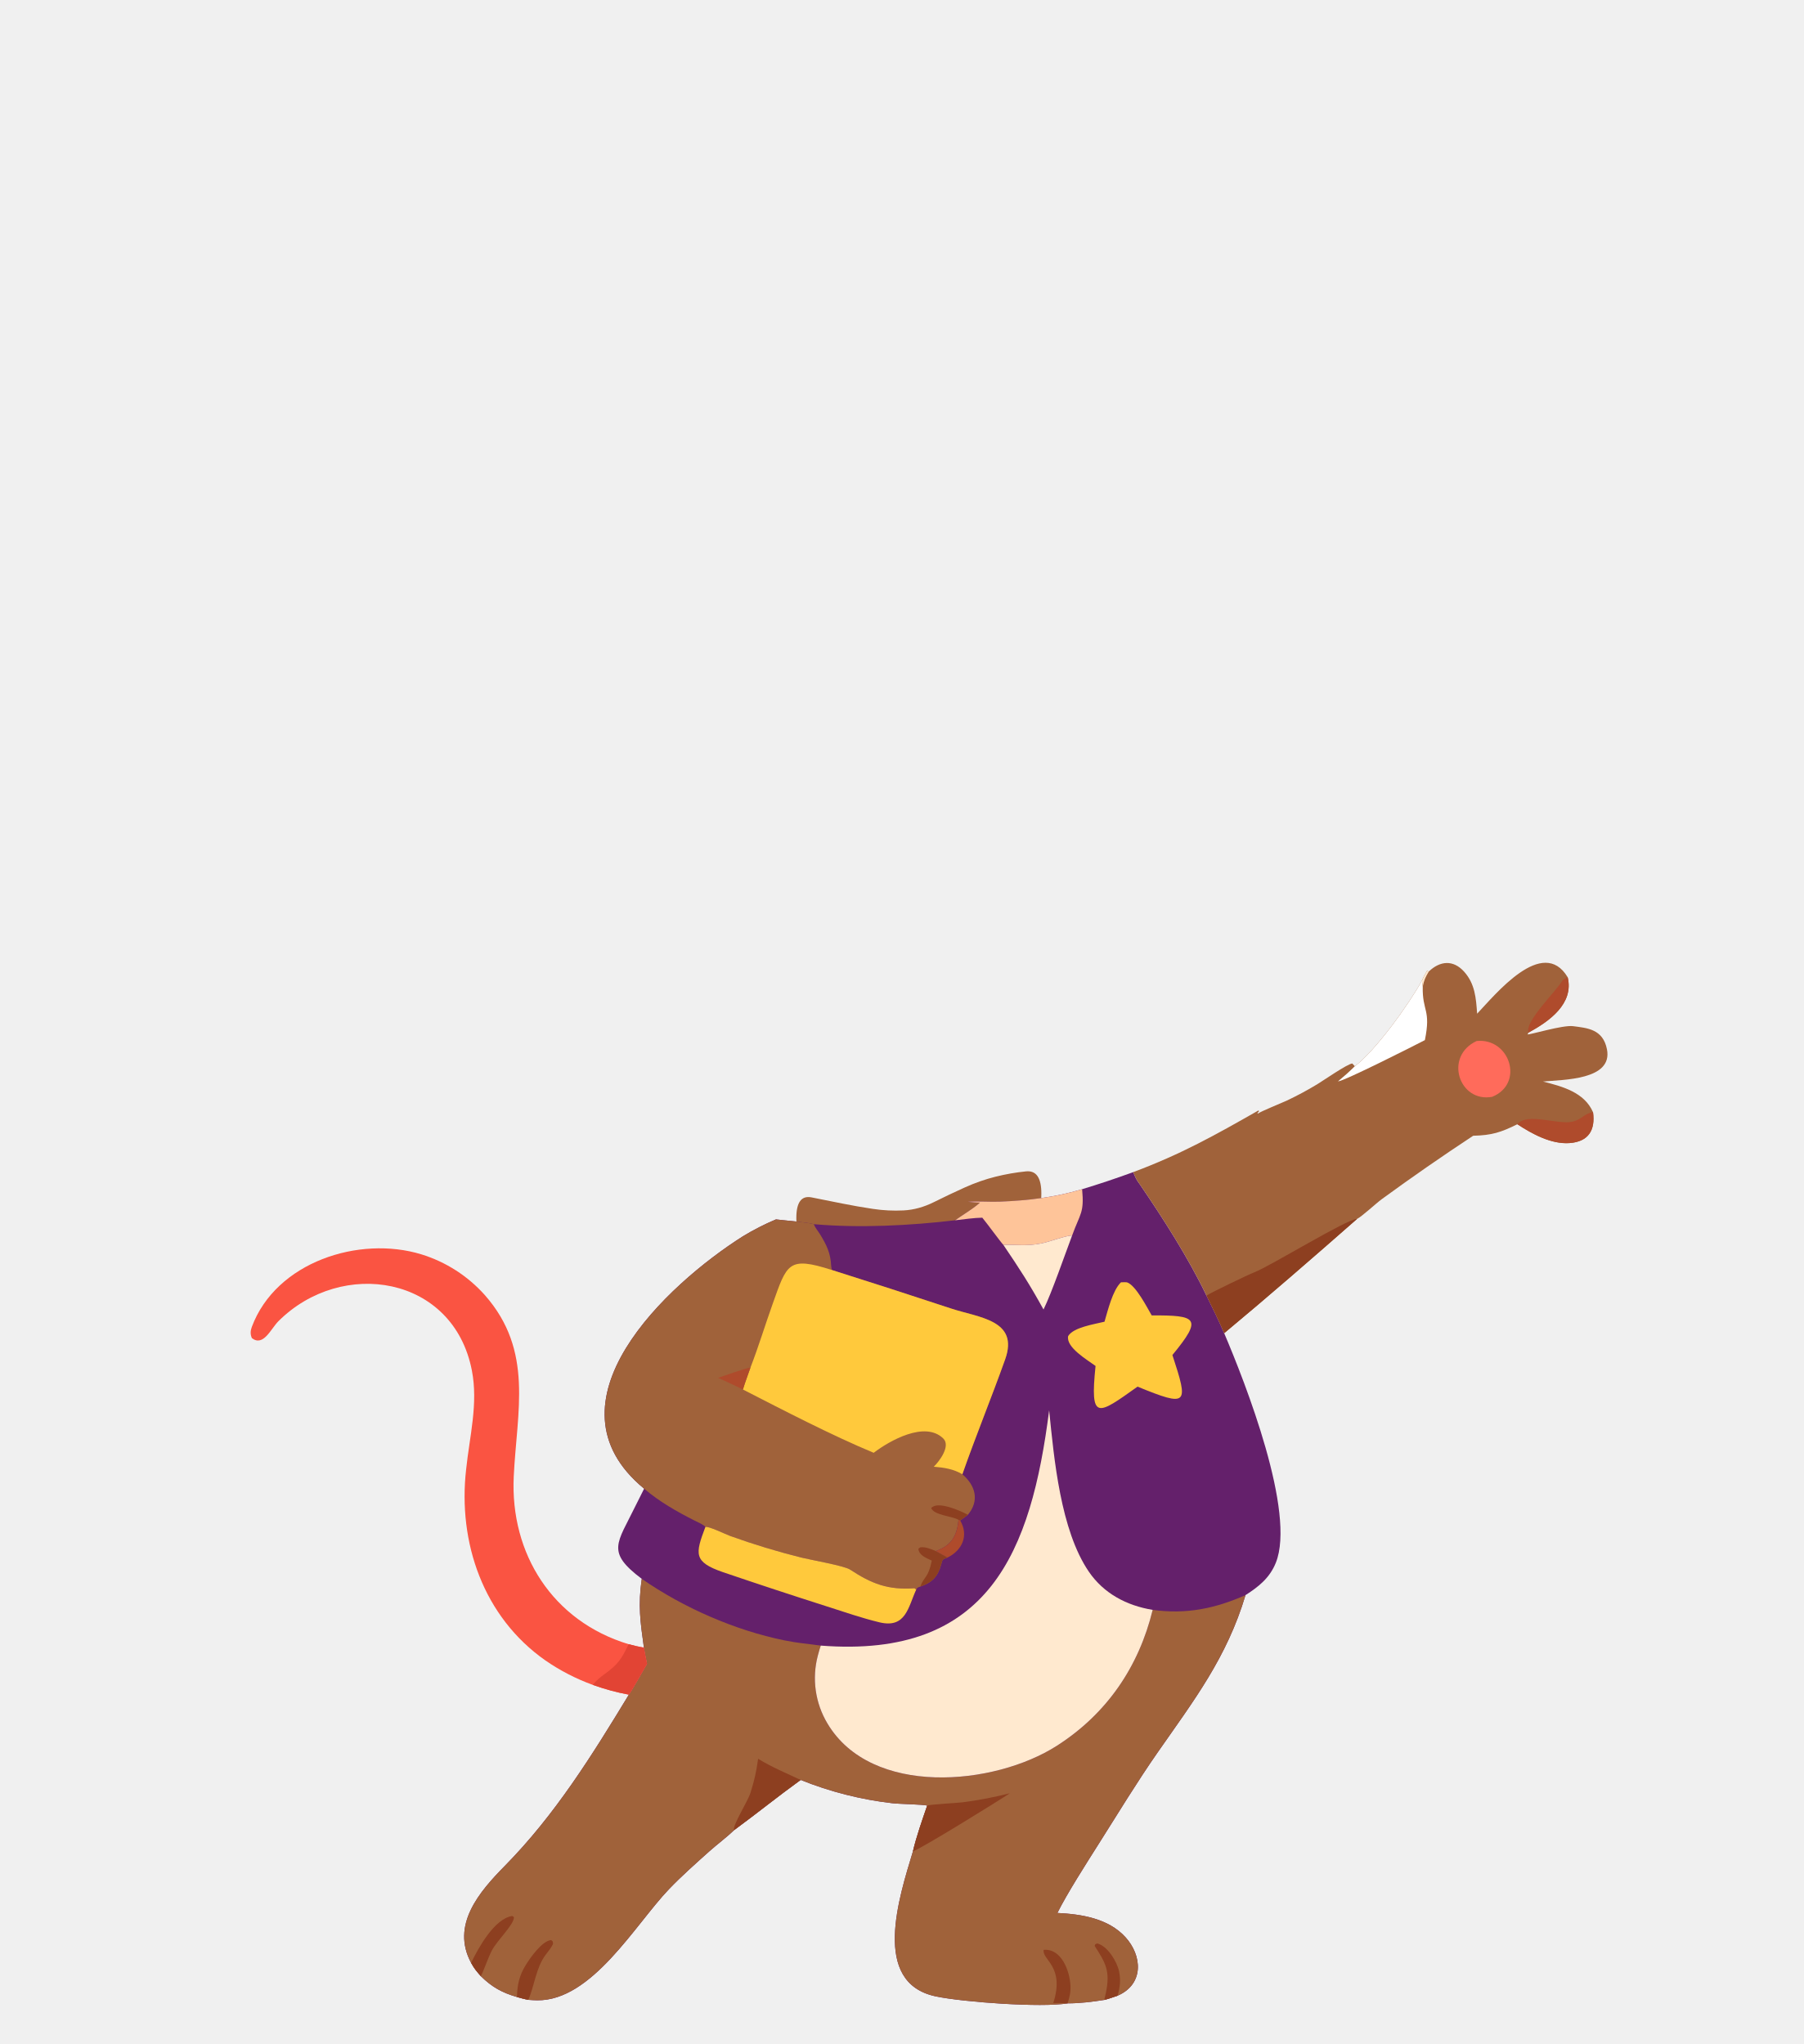
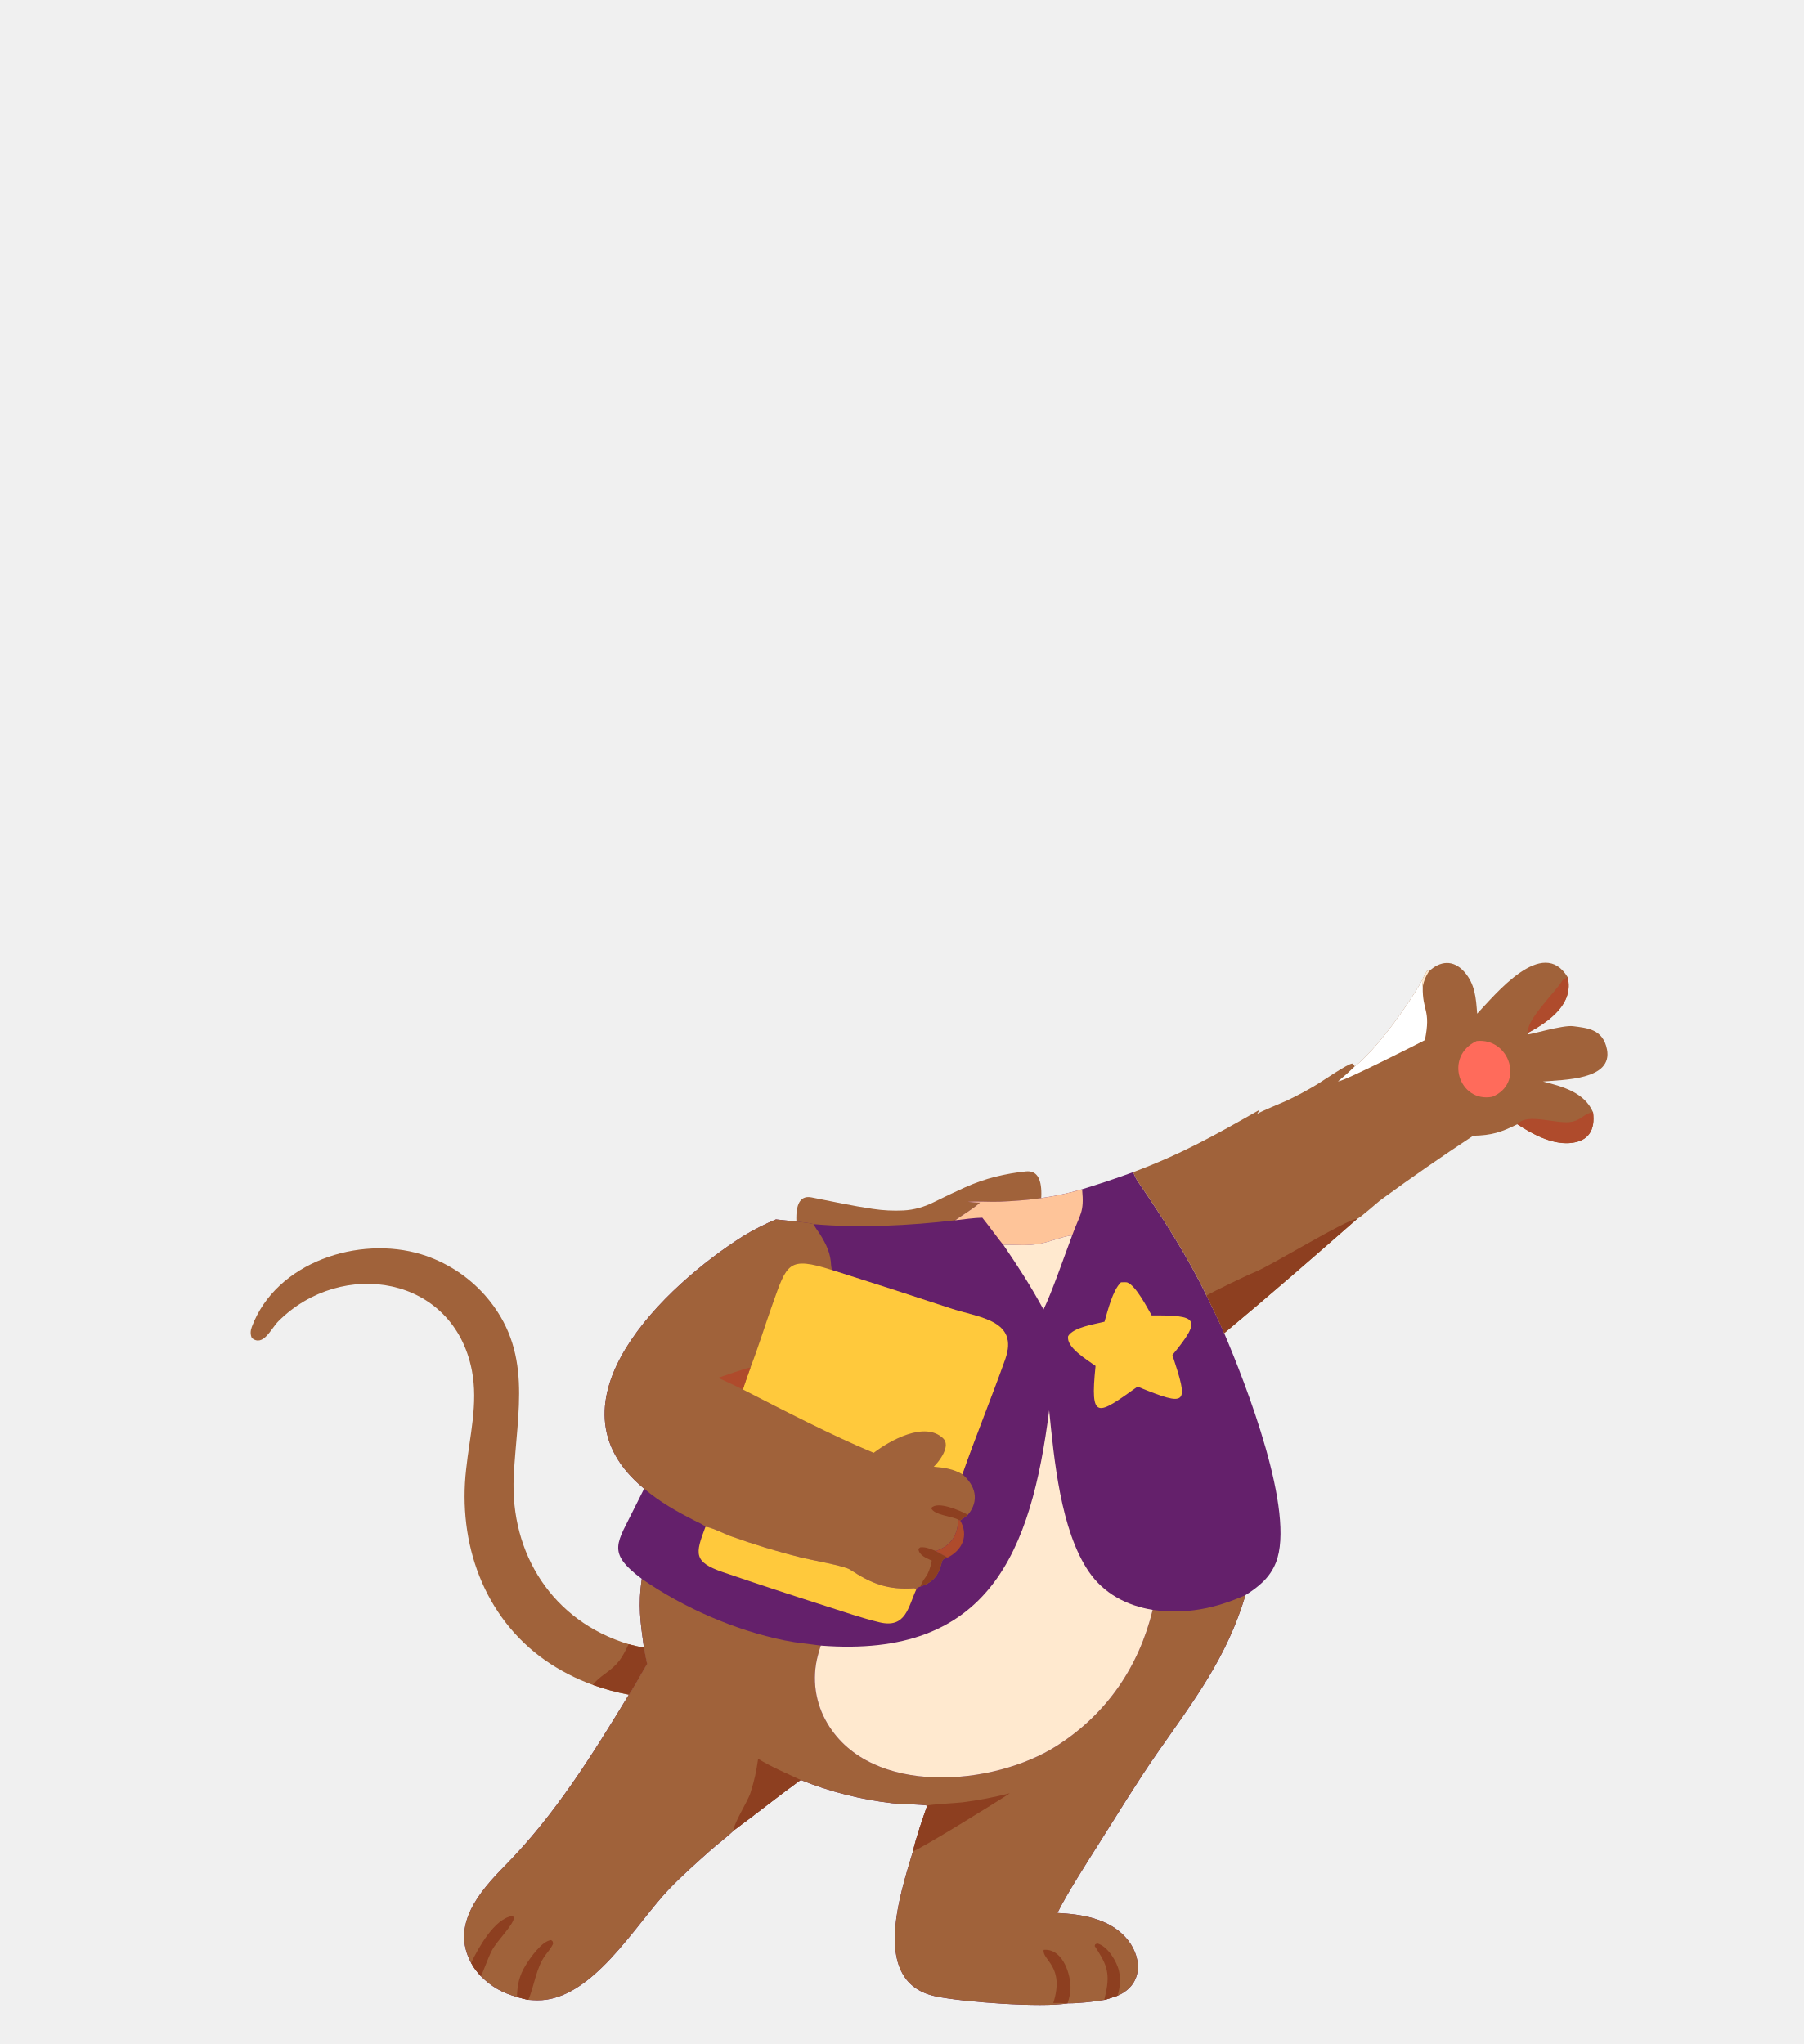
<svg xmlns="http://www.w3.org/2000/svg" width="1178" height="1335" viewBox="0 0 1178 1335" fill="none">
  <path d="M520 795.561C520 785.227 523.333 780.727 530 782.061C536.667 783.394 543.333 784.727 550 786.061C556.667 787.394 563.333 788.561 570 789.561C576.667 790.561 583.333 790.894 590 790.561C596.667 790.227 603.333 788.394 610 785.061C616.667 781.727 623.333 778.561 630 775.561C636.667 772.561 643.333 770.227 650 768.561C656.667 766.894 663.333 765.727 670 765.061C676.667 764.394 680 769.227 680 779.561C680 789.894 676.667 795.227 670 795.561C663.333 795.894 656.667 797.394 650 800.061C643.333 802.727 636.667 805.061 630 807.061C623.333 809.061 616.667 810.227 610 810.561C603.333 810.894 596.667 811.227 590 811.561C583.333 811.894 576.667 812.061 570 812.061C563.333 812.061 556.667 812.061 550 812.061C543.333 812.061 536.667 811.894 530 811.561C523.333 811.227 520 805.894 520 795.561Z" fill="#A0623A" />
  <path d="M706.617 776.712C717.83 773.309 728.952 769.587 739.956 765.559C741.482 769.079 741.951 770.447 744.285 773.518C759.591 795.87 776.02 821.618 787.819 846.167C791.763 854.23 795.935 862.476 799.384 870.749C813.283 903.341 846.38 987.874 833.081 1020.75C829.118 1030.56 821.999 1036.26 813.315 1041.81C801.072 1082.73 779.788 1110.33 755.863 1144.66C742.772 1163.44 729.656 1184.99 717.348 1204.46C709.864 1216.29 696.552 1237.1 690.476 1249.41C706.115 1250.19 723.574 1252.91 734.78 1265.08C745.927 1277.19 747.199 1295.88 729.877 1303.42C727.231 1304.31 723.717 1305.6 721.077 1306.22C713.123 1307.47 705.229 1308.45 697.152 1308.46C680.098 1311.36 628.886 1307.67 610.996 1303.89C568.613 1294.92 587.255 1238.66 596.164 1209.11C598.325 1199.74 602.329 1188.33 605.472 1179.27C602.477 1178.5 587.494 1178.3 582.599 1177.73C562.083 1175.36 541.978 1170.24 522.821 1162.53C507.82 1173.37 493.85 1184.7 479.29 1195.37C474.695 1199.87 468.215 1204.67 463.249 1209.11C454.188 1217.23 445.168 1225.19 436.757 1233.98C414.981 1256.7 386.559 1306.89 350.766 1306.46C348.839 1306.42 346.914 1306.32 344.993 1306.16C342.599 1305.73 339.955 1304.96 337.579 1304.32C327.721 1301.44 321.225 1297.82 313.987 1290.7C311.003 1287.25 309.854 1285.98 307.643 1282.03C294.316 1257.31 312.904 1235.67 329.68 1218.63C362.435 1185.36 386.57 1146.5 410.646 1106.83C411.852 1105.58 420.959 1089.39 422.547 1086.71C421.772 1083.32 421.13 1079.55 420.47 1076.1C418.101 1059.06 416.568 1048.57 419.06 1031.18C395.547 1013.49 403.069 1008.1 414.829 983.839C416.653 980.078 418.715 976.075 420.604 972.308C352.474 916.163 435.349 838.99 485.109 807.453C492.017 803.249 499.229 799.566 506.685 796.43C512.174 797.128 526.669 798.171 531.482 799.559C561.53 802.167 593.79 800.498 623.696 797.011C628.547 793.523 635.832 789.26 639.9 785.46C637.134 785.46 634.782 785.186 632.044 784.919C637.693 784.404 646.723 785.095 652.92 784.834C671.682 784.052 688.618 782.077 706.617 776.712Z" fill="#64206B" />
  <path d="M419.06 1031.18C446.268 1050.05 479.726 1064.74 512.219 1071.38C521.142 1073.2 527.315 1073.57 535.953 1074.79C535.255 1076.94 534.62 1079.11 534.05 1081.3C530.061 1096.34 532.333 1112.36 540.348 1125.7C568.992 1173.76 649.093 1166.5 690.163 1140.19C722.785 1119.29 743.633 1088.63 752.694 1051.46C774.638 1054.49 793.373 1050.62 813.315 1041.82C801.072 1082.73 779.788 1110.33 755.863 1144.66C742.772 1163.44 729.656 1185 717.348 1204.46C709.864 1216.29 696.552 1237.1 690.476 1249.41C706.115 1250.19 723.574 1252.91 734.78 1265.08C745.927 1277.19 747.199 1295.88 729.877 1303.42C727.231 1304.31 723.717 1305.6 721.077 1306.22C713.123 1307.47 705.229 1308.45 697.152 1308.46C680.098 1311.36 628.886 1307.67 610.996 1303.89C568.613 1294.92 587.255 1238.66 596.164 1209.11C598.325 1199.74 602.329 1188.33 605.472 1179.27C602.477 1178.5 587.494 1178.3 582.599 1177.73C562.083 1175.36 541.978 1170.24 522.821 1162.53C507.82 1173.37 493.85 1184.7 479.29 1195.37C474.695 1199.87 468.215 1204.67 463.249 1209.11C454.188 1217.23 445.168 1225.2 436.757 1233.98C414.981 1256.7 386.559 1306.89 350.766 1306.46C348.839 1306.42 346.914 1306.32 344.993 1306.16C342.599 1305.73 339.955 1304.96 337.579 1304.32C327.721 1301.44 321.225 1297.82 313.987 1290.7C311.003 1287.25 309.854 1285.98 307.643 1282.03C294.316 1257.31 312.904 1235.67 329.68 1218.63C362.435 1185.36 386.57 1146.5 410.646 1106.83C411.852 1105.58 420.959 1089.39 422.547 1086.71C421.772 1083.32 421.13 1079.55 420.47 1076.1C418.101 1059.06 416.568 1048.57 419.06 1031.18Z" fill="#A0623A" />
  <path d="M605.472 1179.27C607.684 1178.48 624.444 1177.64 628.457 1177.15C638.887 1175.82 649.223 1173.84 659.406 1171.23C653.409 1175.36 599.724 1208.57 596.164 1209.11C598.326 1199.74 602.33 1188.33 605.472 1179.27Z" fill="#8D3F20" />
  <path d="M495.057 1148.71C503.342 1153.88 513.834 1158.31 522.821 1162.53C507.82 1173.37 493.85 1184.7 479.29 1195.37C478.232 1192.19 488.293 1176.61 490.064 1170.93C492.825 1162.09 493.733 1157.66 495.057 1148.71Z" fill="#8D3F20" />
  <path d="M337.579 1304.32C337.756 1296.4 339.056 1290.33 343.316 1283.44C346.254 1278.68 353.957 1267.59 359.909 1267.12C361.355 1268.43 360.905 1267.62 361.123 1269.72C359.703 1272.55 358.102 1274.33 356.23 1276.83C350.007 1285.13 348.871 1297.42 344.993 1306.16C342.599 1305.73 339.955 1304.96 337.579 1304.32Z" fill="#8D3F20" />
  <path d="M307.643 1282.03C312.294 1272.32 322.854 1253.1 334.473 1251.39L335.596 1252.1C335.834 1256.86 324.693 1267.23 321.24 1273.82C318.574 1278.91 315.842 1287.3 313.987 1290.7C311.003 1287.25 309.854 1285.98 307.643 1282.03Z" fill="#8D3F20" />
  <path d="M681.48 1273.52C693.11 1272.42 698.534 1287.3 699.003 1296.79C699.231 1301.45 698.429 1304.1 697.152 1308.46C693.579 1308.2 691.363 1308.18 687.79 1308.27C695.476 1284.12 680.502 1280.36 681.48 1273.52Z" fill="#8D3F20" />
  <path d="M721.077 1306.22C721.448 1304.68 721.807 1303.12 722.139 1301.57C725.093 1287.51 722.022 1282.04 714.812 1270.97L715.164 1269.91L716.455 1269.31C723.235 1270.94 729.408 1281.17 730.745 1287.54C731.996 1293.49 731.273 1297.71 729.878 1303.42C727.231 1304.31 723.717 1305.6 721.077 1306.22Z" fill="#8D3F20" />
  <path d="M506.685 796.431C512.174 797.128 526.669 798.171 531.482 799.559C532.315 802.082 534.075 803.836 535.515 806.189C539.735 813.092 542.389 818.509 542.738 826.69L543.17 829.46C569.149 837.66 595.071 846.037 620.934 854.596C639.149 860.658 665.56 862.027 656.368 887.821C647.421 912.924 637.204 937.785 628.415 962.888C636.972 970.176 639.762 980.104 632.042 989.341L627.004 993.095L625.928 992.659C624.86 1003.14 621.481 1009.25 611.086 1013.04L618.783 1017.26C615.273 1018.69 615.645 1017.96 614.536 1021.95C612.363 1029.78 608.595 1033.66 600.948 1036.26C598.704 1037.19 599.474 1036.46 598.284 1038.21C597.904 1037.92 597.525 1037.64 597.146 1037.34C579.882 1038.58 569.108 1034.38 555.114 1025.15C551.305 1022.64 529.416 1018.82 523.591 1017.37C507.773 1013.45 492.167 1008.71 476.833 1003.19C473.491 1001.95 462.721 996.661 460.616 997.306C459.717 995.885 455.434 994.093 453.713 993.219C441.735 987.131 430.925 981.029 420.604 972.308C352.474 916.163 435.349 838.99 485.109 807.453C492.017 803.249 499.229 799.566 506.685 796.431Z" fill="#A0623A" />
  <path d="M490.086 893.101C495.083 880.272 499.72 865.13 504.378 852.073C513.905 825.36 514.538 820.308 543.17 829.46C569.149 837.66 595.071 846.037 620.934 854.596C639.149 860.658 665.56 862.027 656.368 887.821C647.421 912.924 637.204 937.785 628.415 962.888C622.61 959.42 616.348 958.501 609.76 957.96C613.515 954.284 620.907 944.395 615.961 939.532C604.05 927.818 580.908 940.934 570.516 948.867C543.094 937.453 511.773 921.189 485.119 907.526C486.501 902.976 488.504 897.657 490.086 893.101Z" fill="#FFC93C" />
  <path d="M608.454 1019.29C604.856 1017.53 600.065 1015.94 599.702 1011.54L600.911 1010.61C604.329 1010.14 607.86 1011.74 611.086 1013.04L618.783 1017.26C615.273 1018.69 615.645 1017.96 614.536 1021.95C612.362 1029.78 608.595 1033.66 600.948 1036.26C603.436 1029.38 606.142 1030.87 608.454 1019.29Z" fill="#8D3F20" />
  <path d="M468.903 899.9C474.394 898.068 484.822 894.281 490.086 893.101C488.504 897.657 486.501 902.976 485.119 907.526C479.758 904.886 474.353 902.344 468.903 899.9Z" fill="#AF4B2C" />
  <path d="M625.928 992.658C621.812 990.175 609.921 989.706 608.07 984.98C612.173 979.98 627.262 986.785 632.042 989.341L627.004 993.095L625.928 992.658Z" fill="#8D3F20" />
  <path d="M535.954 1074.79C645.969 1083.38 673.331 1013.34 685.091 921.124C688.299 952.915 692.523 999.366 710.953 1026.44C720.699 1040.77 735.725 1048.68 752.694 1051.46C743.633 1088.63 722.785 1119.29 690.163 1140.19C649.093 1166.5 568.992 1173.76 540.348 1125.7C532.333 1112.36 530.061 1096.34 534.05 1081.3C534.62 1079.11 535.255 1076.94 535.954 1074.79Z" fill="#FFE9CF" />
  <path d="M460.616 997.306C462.721 996.661 473.491 1001.95 476.833 1003.19C492.167 1008.71 507.774 1013.45 523.591 1017.37C529.416 1018.82 551.305 1022.64 555.115 1025.15C569.108 1034.38 579.882 1038.58 597.146 1037.34C597.525 1037.64 597.905 1037.92 598.284 1038.21C593.043 1049.55 591.595 1063.78 574.249 1059.58C562.56 1056.76 551.153 1052.77 539.692 1049.12C517.038 1041.89 494.454 1034.45 471.945 1026.78C452.781 1020.12 453.938 1014.95 460.616 997.306Z" fill="#FFC93C" />
  <path d="M632.044 784.919C637.693 784.404 646.723 785.095 652.92 784.834C671.682 784.052 688.618 782.077 706.617 776.712C708.084 792.291 705.385 792.337 700.092 806.925C695.528 807.082 685.606 811.006 680 812.121C670.404 814.044 663.839 812.792 655.182 813.059C653.448 811.28 644.434 798.901 641.437 795.309C636.45 795.342 628.835 796.431 623.697 797.011C628.547 793.523 635.832 789.26 639.9 785.46C637.134 785.46 634.782 785.186 632.044 784.919Z" fill="#FEC499" />
  <path d="M655.182 813.059C663.839 812.792 670.404 814.044 680 812.121C685.606 811.006 695.529 807.082 700.092 806.925C695.437 819.265 686.793 844.329 681.415 855.274C672.379 838.853 665.736 828.645 655.182 813.059Z" fill="#FFE9CF" />
  <path d="M625.928 992.659L627.004 993.095C632.68 1002.79 628.465 1012.47 618.783 1017.26L611.086 1013.04C621.481 1009.25 624.859 1003.14 625.928 992.659Z" fill="#AF4B2C" />
  <path d="M731.977 837.517C732.733 837.478 735.477 837.38 736.012 837.569C741.768 839.59 749.115 854.12 752.049 859.119C781.522 859.061 785.603 860.71 765.576 885.005C776.189 917.421 775.994 919.227 742.805 905.655C716.52 924.39 711.676 928.294 715.392 892.149C709.975 888.153 695.946 880.005 697.497 872.613C701.044 866.883 714.388 864.941 721.227 863.252C723.476 855.704 726.501 842.83 731.977 837.517Z" fill="#FFC93C" />
  <path d="M964.565 662.07C976.312 649.727 1007.38 611.156 1023.69 638.262C1027.88 655.59 1011.61 667.102 998.119 674.429L997.473 675.596C998.738 676 1020.46 669.319 1027.25 670.225C1036.42 671.444 1046.7 672.069 1049.33 685.289C1053.34 705.497 1020.77 705.118 1007.55 706.377C1020.12 709.564 1034.59 713.371 1040.24 726.415C1041.84 738.128 1037.28 745.683 1024.9 746.583C1012.95 747.443 1000.44 740.592 990.824 734.276C980.139 739.582 974.174 741.499 961.99 741.792C941.728 755.129 921.8 768.961 902.21 783.269C898.748 785.786 889.113 794.723 886.153 796.118C858.427 820.49 827.683 847.23 799.384 870.748C795.935 862.476 791.763 854.23 787.819 846.167C776.02 821.618 759.591 795.87 744.285 773.518C741.951 770.447 741.482 769.079 739.956 765.559C771.528 753.734 793.269 741.505 821.816 725.235L822.11 725.828L821.021 727.06L821.621 727.223C823.205 725.919 837.032 720.352 840.422 718.762C847.156 715.574 853.727 712.048 860.103 708.189C863.721 705.999 880.012 694.747 883.037 694.597L884.706 696.384C898.311 686.163 920.183 655.714 928.521 640.424C929.616 637.878 930.516 636.367 931.885 633.997L933.012 634.513C940.392 627.465 948.997 626.749 956.083 634.648C963.209 642.6 963.841 651.96 964.565 662.07Z" fill="#A0623A" />
  <path d="M787.819 846.167C791.776 843.742 814.815 832.635 819.085 830.972C829.939 826.742 879.986 795.837 886.153 796.118C858.428 820.49 827.684 847.23 799.384 870.749C795.936 862.477 791.763 854.23 787.819 846.167Z" fill="#8D3F20" />
  <path d="M928.521 640.425L929.042 644.396C928.69 660.825 934.551 659.124 930.438 679.331C923.86 682.773 877.405 706.279 873.695 706.285C877.868 702.824 880.847 700.184 884.706 696.384C898.311 686.163 920.183 655.714 928.521 640.425Z" fill="white" />
  <path d="M990.824 734.276C997.297 726.278 1017.39 734.934 1026.99 732.536C1033.38 730.939 1034.43 727.197 1040.24 726.415C1041.84 738.129 1037.28 745.683 1024.9 746.583C1012.95 747.443 1000.44 740.592 990.824 734.276Z" fill="#AF4B2C" />
  <path d="M998.119 674.429C995.302 667.337 1016.42 647.273 1020.19 640.479C1020.53 639.867 1022.88 638.65 1023.69 638.262C1027.88 655.591 1011.61 667.102 998.119 674.429Z" fill="#AF4B2C" />
  <path d="M931.885 633.997L933.013 634.513C930.803 638.202 929.942 640.007 929.042 644.396L928.521 640.425C929.616 637.878 930.516 636.367 931.885 633.997Z" fill="#FFE9CF" />
  <path d="M964.239 679.911C985.889 677.701 995.641 707.739 974.383 716.369C952.759 720.352 942.693 689.93 964.239 679.911Z" fill="#FF6B5B" />
-   <path d="M387.099 1100.46C376.16 1096.49 365.776 1091.14 356.202 1084.53C315.632 1056.1 298.895 1007.51 304.39 959.616C306.64 938.02 312.335 916.815 308.148 895.174C296.136 833.117 223.304 821.488 181.793 862.933C176.875 867.848 172.006 879.79 164.475 873.962C163.376 871.505 163.485 869.204 164.43 866.668C180.272 824.167 234.585 806.847 275.111 819.239C291.152 824.173 305.531 833.417 316.685 845.958C348.582 882.28 337.521 921.619 335.47 964.322C333.045 1014.82 360.875 1058.88 410.483 1073.87C414.025 1074.79 416.848 1075.52 420.47 1076.1C421.13 1079.55 421.772 1083.32 422.547 1086.71C420.959 1089.39 411.852 1105.58 410.646 1106.83C401.875 1105.19 395.393 1103.34 387.099 1100.46Z" fill="#FA5442" />
-   <path d="M410.483 1073.87C414.026 1074.79 416.848 1075.52 420.47 1076.1C421.13 1079.55 421.772 1083.32 422.547 1086.71C420.959 1089.39 411.852 1105.58 410.646 1106.83C401.875 1105.19 395.393 1103.34 387.099 1100.46L387.51 1099.95C389.584 1097.33 392.285 1095.21 394.987 1093.25C403.889 1086.81 405.921 1083.31 410.483 1073.87Z" fill="#E24434" />
+   <path d="M387.099 1100.46C376.16 1096.49 365.776 1091.14 356.202 1084.53C315.632 1056.1 298.895 1007.51 304.39 959.616C306.64 938.02 312.335 916.815 308.148 895.174C296.136 833.117 223.304 821.488 181.793 862.933C176.875 867.848 172.006 879.79 164.475 873.962C163.376 871.505 163.485 869.204 164.43 866.668C180.272 824.167 234.585 806.847 275.111 819.239C291.152 824.173 305.531 833.417 316.685 845.958C348.582 882.28 337.521 921.619 335.47 964.322C333.045 1014.82 360.875 1058.88 410.483 1073.87C414.025 1074.79 416.848 1075.52 420.47 1076.1C421.13 1079.55 421.772 1083.32 422.547 1086.71C420.959 1089.39 411.852 1105.58 410.646 1106.83C401.875 1105.19 395.393 1103.34 387.099 1100.46Z" fill="#A0623A" />
+   <path d="M410.483 1073.87C414.026 1074.79 416.848 1075.52 420.47 1076.1C421.13 1079.55 421.772 1083.32 422.547 1086.71C420.959 1089.39 411.852 1105.58 410.646 1106.83C401.875 1105.19 395.393 1103.34 387.099 1100.46L387.51 1099.95C389.584 1097.33 392.285 1095.21 394.987 1093.25C403.889 1086.81 405.921 1083.31 410.483 1073.87Z" fill="#8D3F20" />
</svg>
